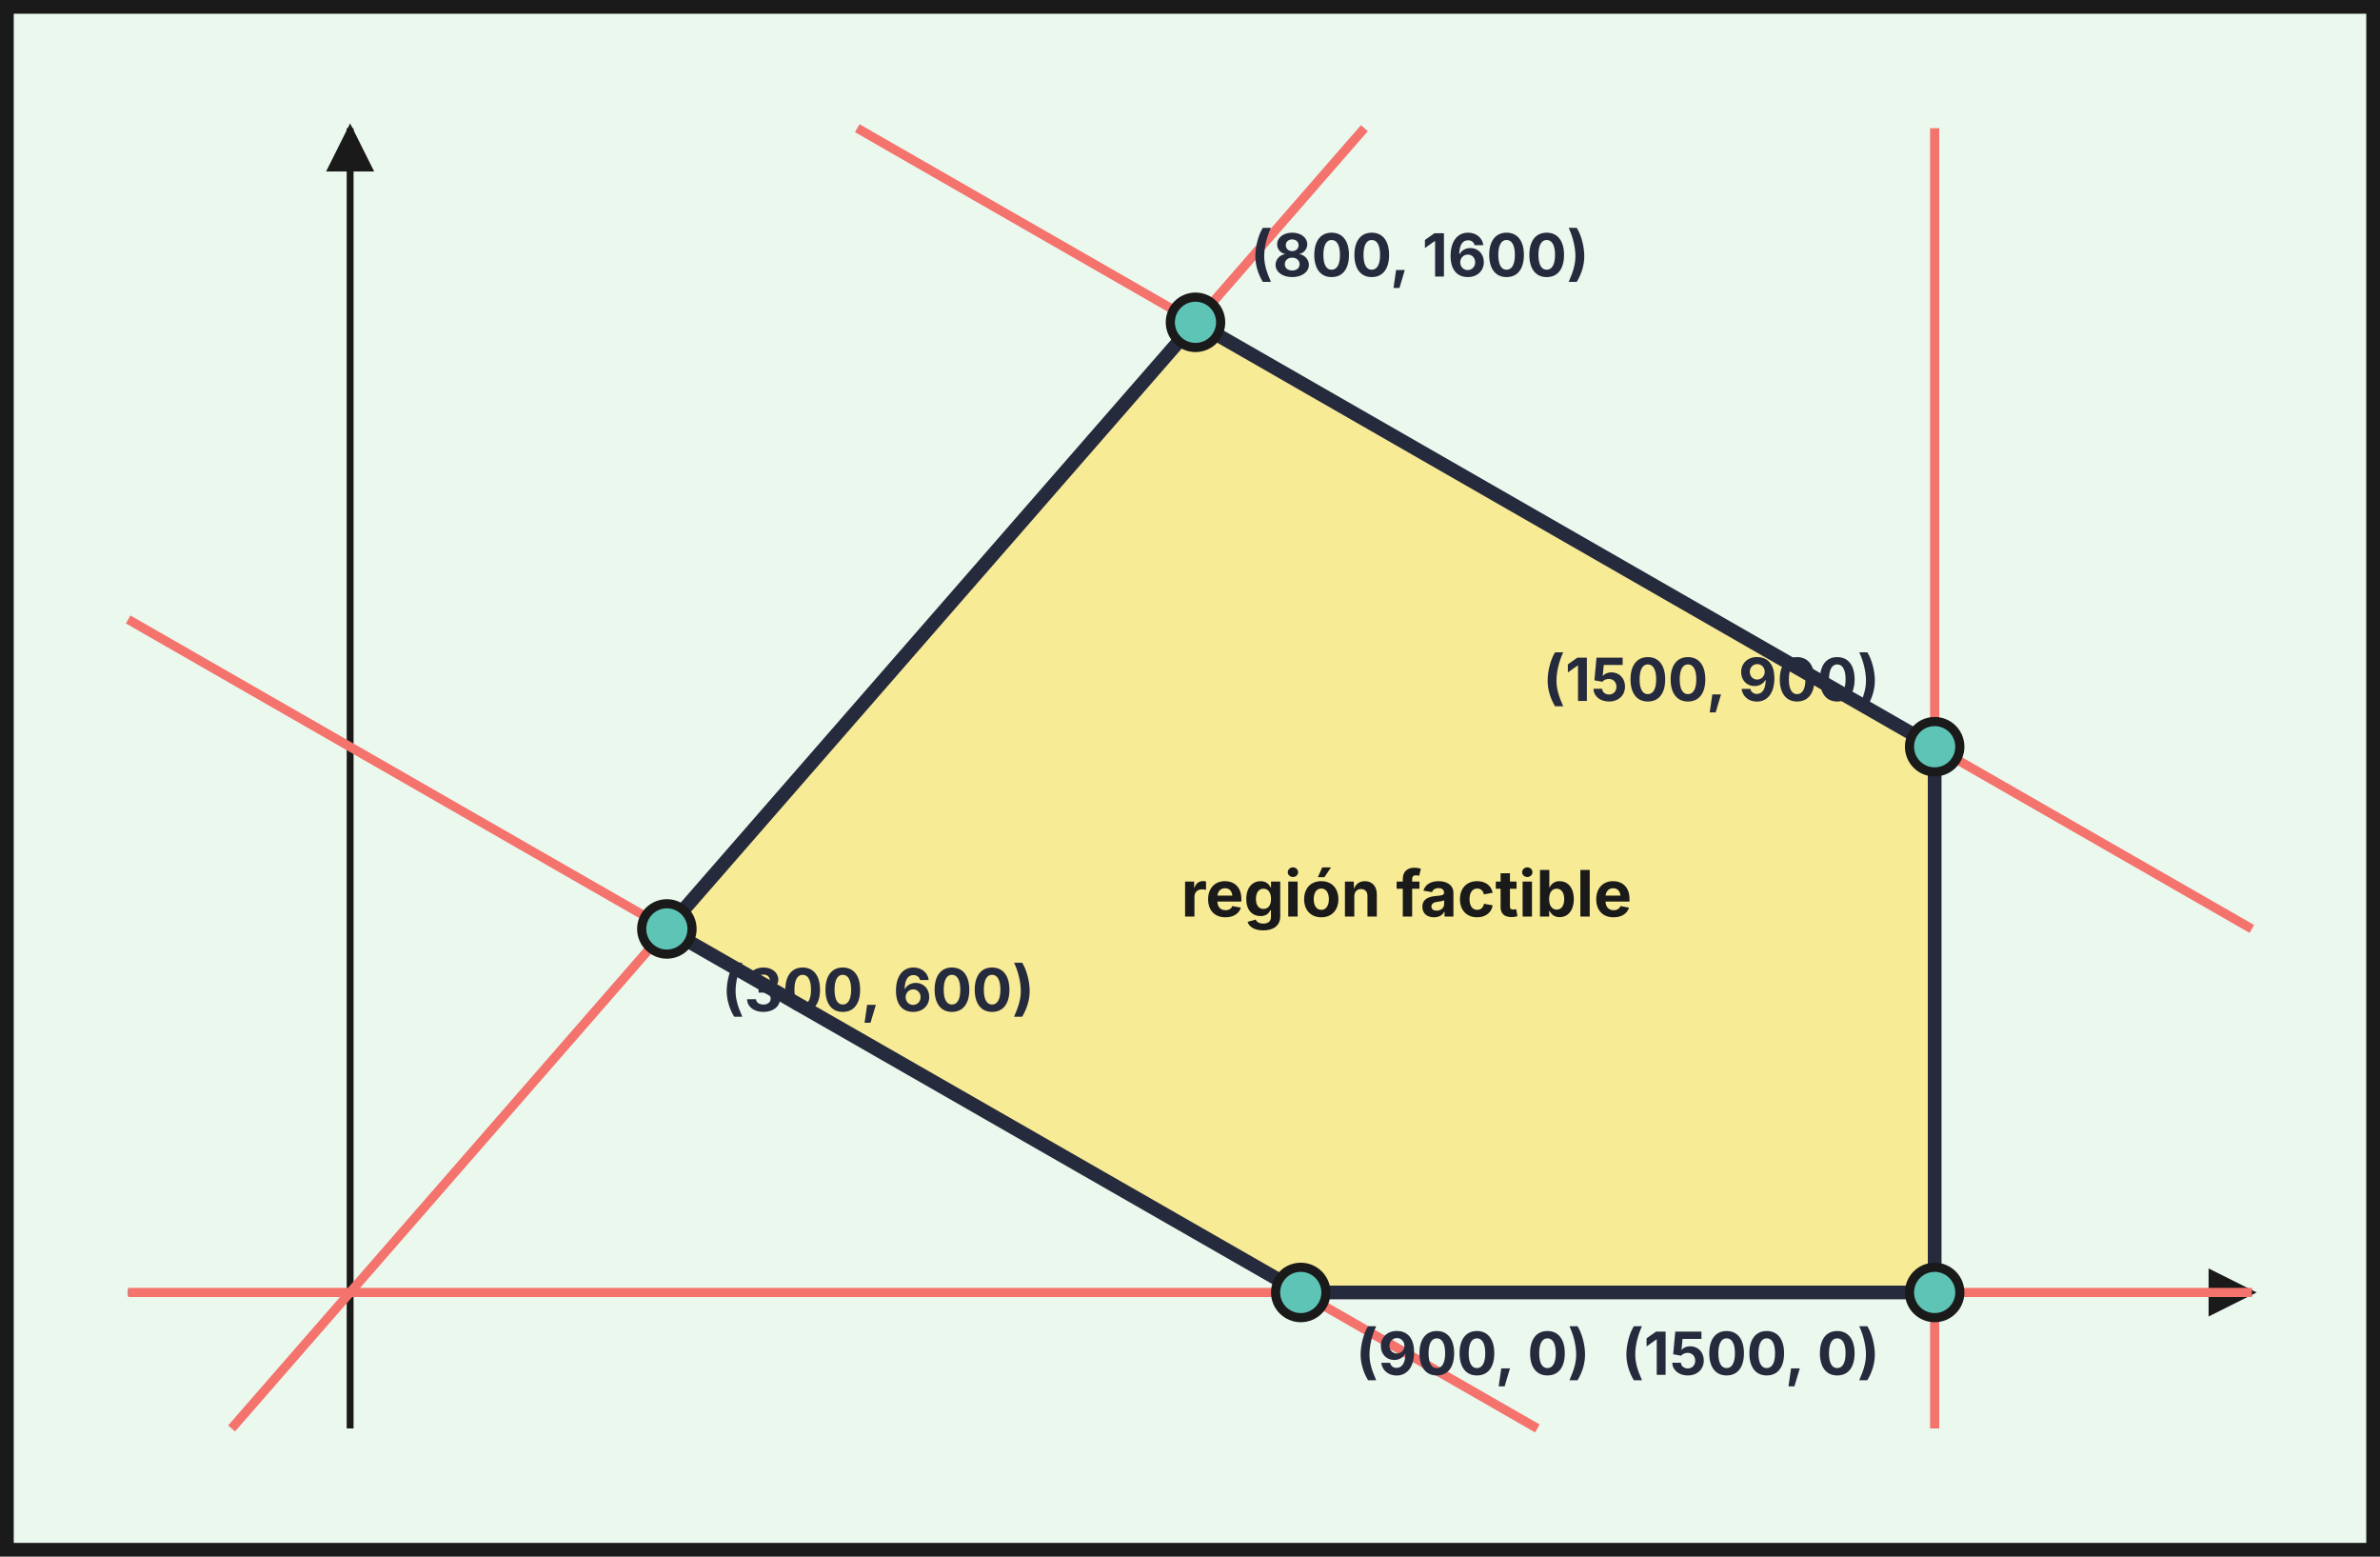
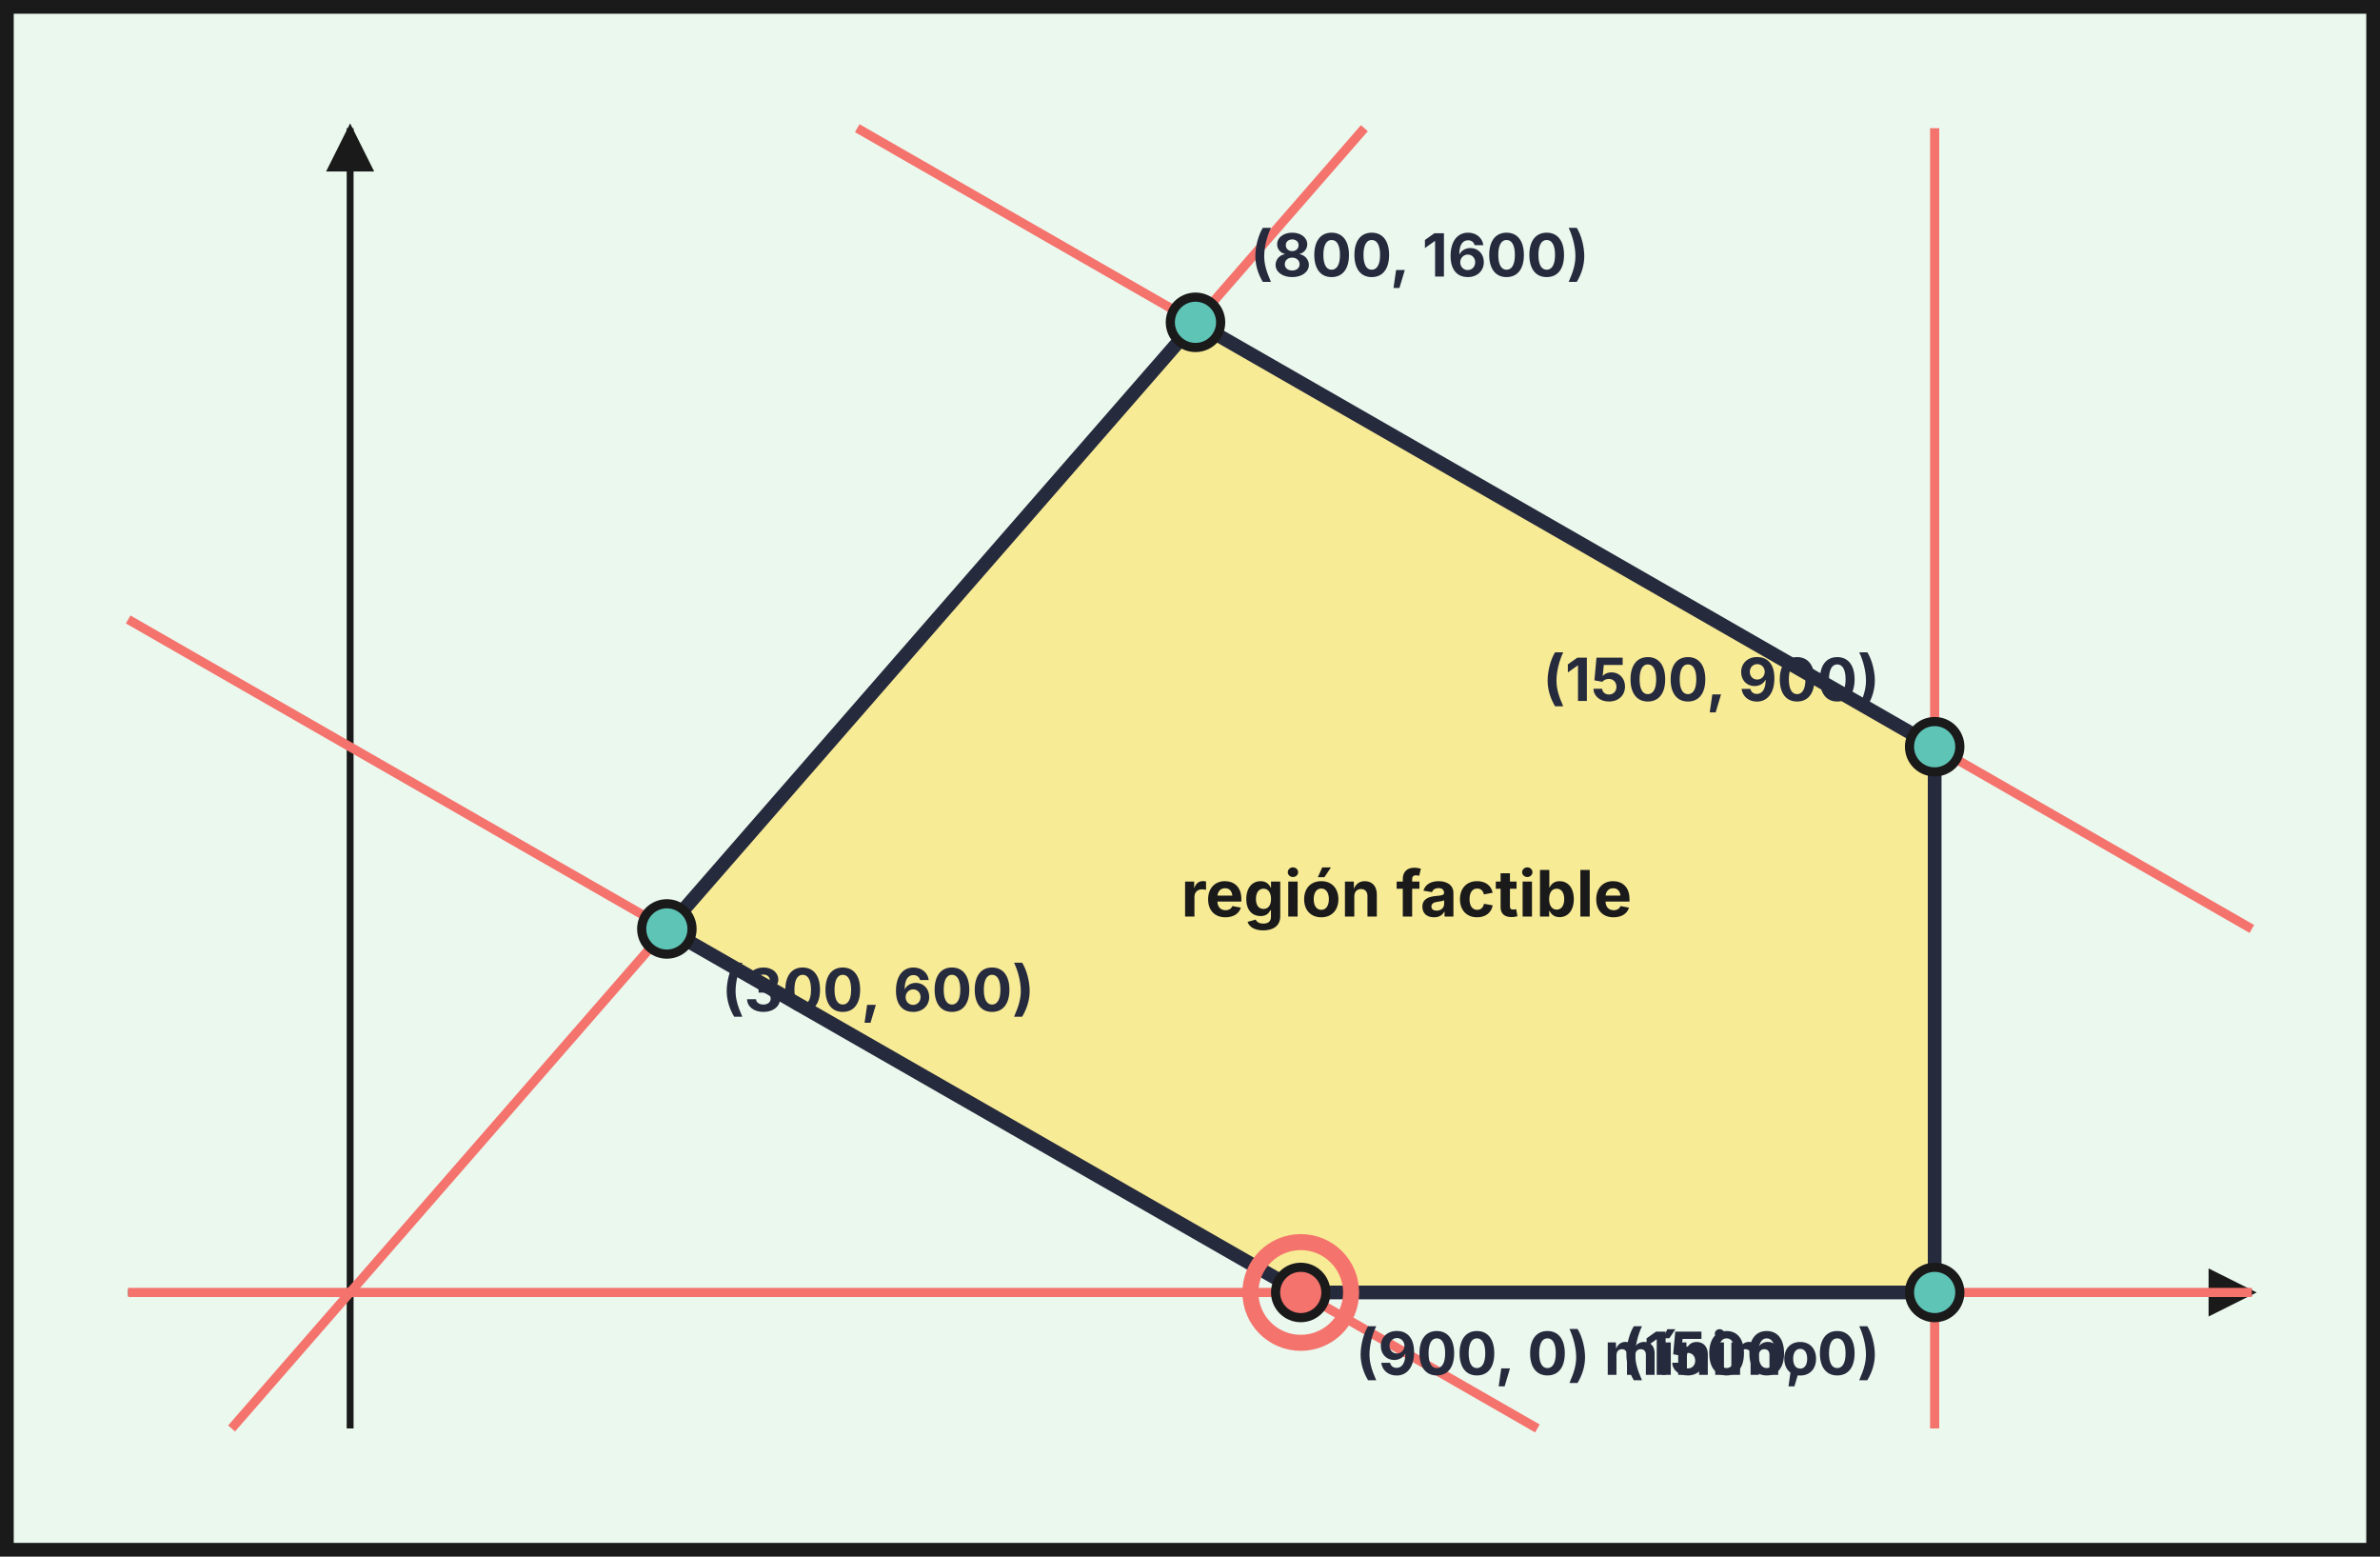
<svg xmlns="http://www.w3.org/2000/svg" viewBox="0 0 520 340" width="520" height="340" font-family="Inter, Helvetica, Arial, sans-serif" role="img">
  <defs>
    <marker id="f" viewBox="0 0 10 10" refX="9" refY="5" markerWidth="7" markerHeight="7" orient="auto">
      <path d="M0,0 L10,5 L0,10 z" fill="#1A1A1A" />
    </marker>
  </defs>
  <rect x="1.5" y="1.5" width="517" height="337" fill="#EBF8EE" stroke="#1A1A1A" stroke-width="3" />
  <path d="M145.7,202.9 L284.2,282.3 L422.7,282.3 L422.7,163.1 L261.2,70.4 Z" fill="#FCE678" fill-opacity="0.75" stroke="none" />
  <line x1="28.0" y1="282.3" x2="492.0" y2="282.3" stroke="#1A1A1A" stroke-width="1.5" marker-end="url(#f)" />
  <line x1="76.5" y1="312.0" x2="76.5" y2="28.0" stroke="#1A1A1A" stroke-width="1.5" marker-end="url(#f)" />
  <line x1="50.6" y1="312.0" x2="298.1" y2="28.0" stroke="#F4736C" stroke-width="2" stroke-dasharray="0" />
  <line x1="422.7" y1="312.0" x2="422.7" y2="28.0" stroke="#F4736C" stroke-width="2" stroke-dasharray="0" />
  <line x1="28.0" y1="135.3" x2="335.9" y2="312.0" stroke="#F4736C" stroke-width="2" stroke-dasharray="0" />
  <line x1="492.0" y1="202.9" x2="187.3" y2="28.0" stroke="#F4736C" stroke-width="2" stroke-dasharray="0" />
  <line x1="28.0" y1="282.3" x2="492.0" y2="282.3" stroke="#F4736C" stroke-width="2" stroke-dasharray="0" />
  <path d="M145.7,202.9 L284.2,282.3 L422.7,282.3 L422.7,163.1 L261.2,70.4 Z" fill="none" stroke="#262A3D" stroke-width="3" />
  <circle cx="145.7" cy="202.9" r="5.5" fill="#5EC4B6" stroke="#1A1A1A" stroke-width="2" />
  <text x="157.7" y="220.9" text-anchor="start" font-size="13" fill="#262A3D" font-weight="700">(300, 600)</text>
-   <circle cx="284.2" cy="282.3" r="5.5" fill="#5EC4B6" stroke="#1A1A1A" stroke-width="2" />
-   <text x="296.2" y="300.3" text-anchor="start" font-size="13" fill="#262A3D" font-weight="700">(900, 0)</text>
+   <circle cx="284.2" cy="282.3" r="11" fill="none" stroke="#F4736C" stroke-width="3.5" />
+   <circle cx="284.2" cy="282.3" r="5.5" fill="#F4736C" stroke="#1A1A1A" stroke-width="2" />
+   <text x="296.2" y="300.3" text-anchor="start" font-size="13" fill="#262A3D" font-weight="700">(900, 0) mínimo</text>
  <circle cx="422.7" cy="282.3" r="5.5" fill="#5EC4B6" stroke="#1A1A1A" stroke-width="2" />
  <text x="410.7" y="300.3" text-anchor="end" font-size="13" fill="#262A3D" font-weight="700">(1500, 0)</text>
  <circle cx="422.7" cy="163.1" r="5.5" fill="#5EC4B6" stroke="#1A1A1A" stroke-width="2" />
  <text x="410.7" y="153.1" text-anchor="end" font-size="13" fill="#262A3D" font-weight="700">(1500, 900)</text>
  <circle cx="261.2" cy="70.4" r="5.5" fill="#5EC4B6" stroke="#1A1A1A" stroke-width="2" />
  <text x="273.2" y="60.4" text-anchor="start" font-size="13" fill="#262A3D" font-weight="700">(800, 1600)</text>
  <text x="307.3" y="200.2" text-anchor="middle" font-size="14" fill="#1A1A1A" font-weight="700">región factible</text>
</svg>
